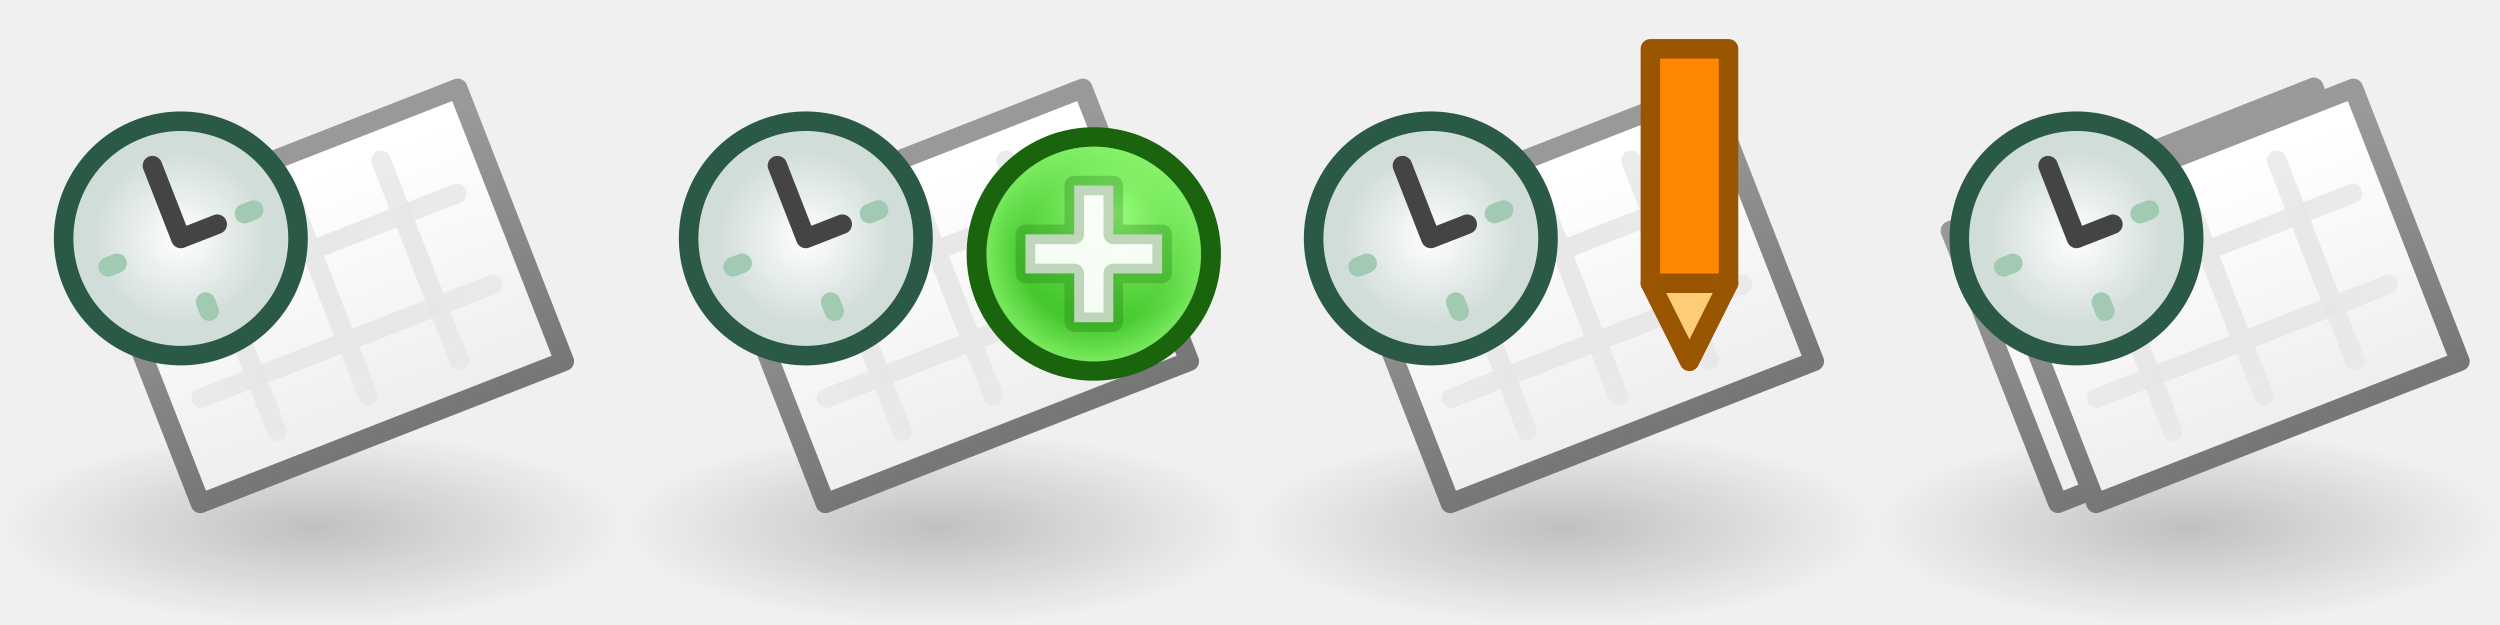
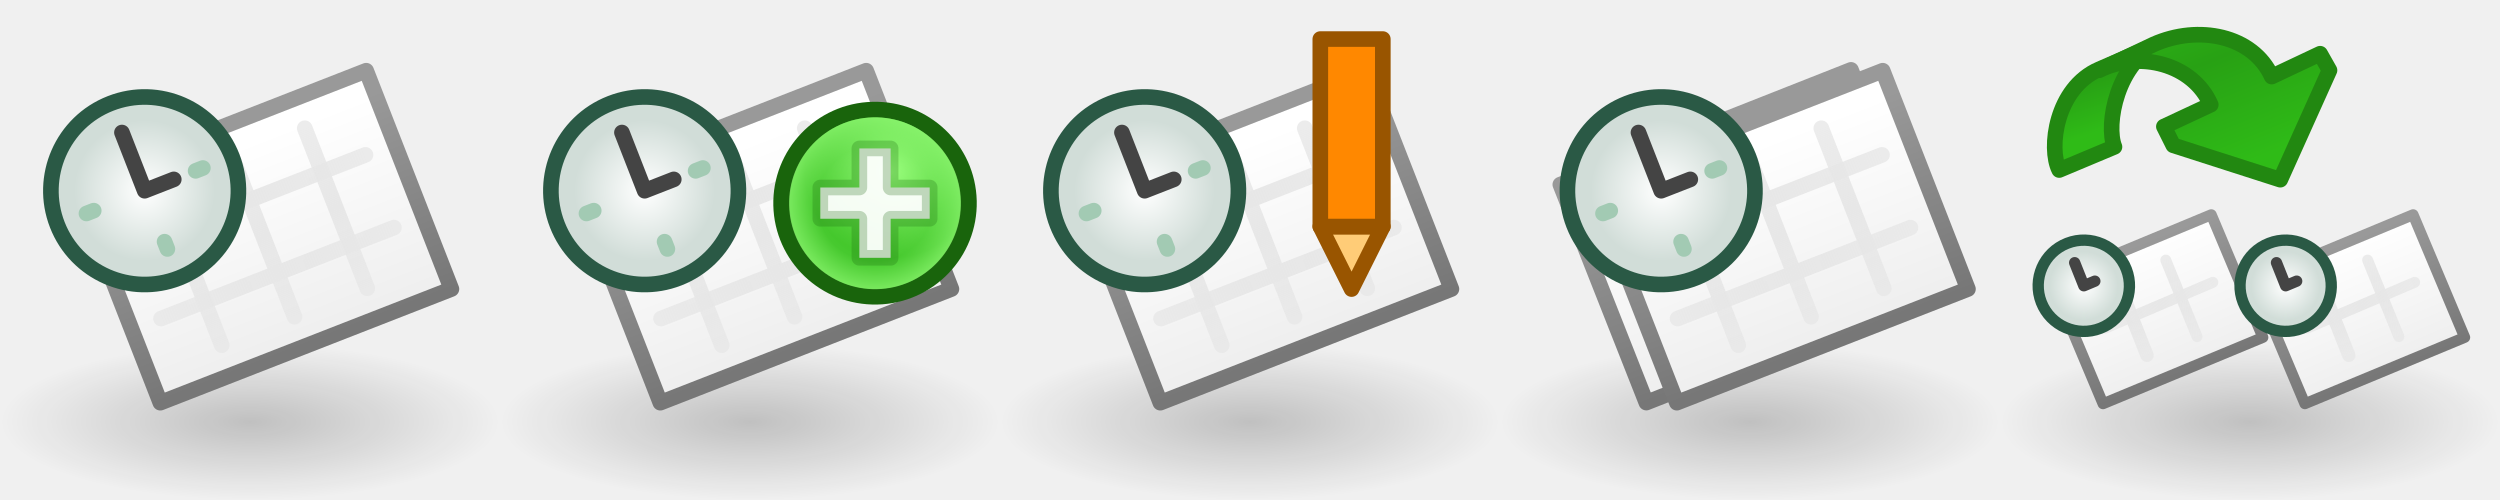
- <svg xmlns="http://www.w3.org/2000/svg" xmlns:xlink="http://www.w3.org/1999/xlink" version="1.1" width="128" height="32" id="svg8645">
+ <svg xmlns="http://www.w3.org/2000/svg" xmlns:xlink="http://www.w3.org/1999/xlink" version="1.1" width="160" height="32" id="svg8645">
  <defs id="defs8647">
-     <radialGradient cx="16" cy="27" r="16" fx="16" fy="27" id="radialGradient8052-6" xlink:href="#linearGradient3592-9-0" gradientUnits="userSpaceOnUse" gradientTransform="matrix(1,0,0,0.3125,3680,1038.925)" />
    <linearGradient id="linearGradient3592-9-0">
      <stop id="stop3594-6-4" style="stop-color:#000000;stop-opacity:0.2" offset="0" />
      <stop id="stop3596-3-7" style="stop-color:#000000;stop-opacity:0" offset="1" />
    </linearGradient>
-     <linearGradient x1="3702.5" y1="35.5" x2="3702.5" y2="49" id="linearGradient8198-7" xlink:href="#linearGradient5666-8" gradientUnits="userSpaceOnUse" gradientTransform="translate(3.5,1033.862)" />
    <linearGradient id="linearGradient5666-8">
      <stop id="stop5668-9" style="stop-color:#ffffff;stop-opacity:1" offset="0" />
      <stop id="stop5670-4" style="stop-color:#eeeeee;stop-opacity:1" offset="1" />
    </linearGradient>
-     <linearGradient x1="3695" y1="35.5" x2="3695" y2="49" id="linearGradient8200-2" xlink:href="#linearGradient5658-7" gradientUnits="userSpaceOnUse" gradientTransform="translate(3.5,1033.862)" />
    <linearGradient id="linearGradient5658-7">
      <stop id="stop5660-1" style="stop-color:#999999;stop-opacity:1" offset="0" />
      <stop id="stop5662-6" style="stop-color:#777777;stop-opacity:1" offset="1" />
    </linearGradient>
-     <linearGradient x1="3703" y1="1067.362" x2="3703" y2="1056.362" id="linearGradient8202-9" xlink:href="#linearGradient5698-4" gradientUnits="userSpaceOnUse" gradientTransform="translate(3,0)" />
    <linearGradient id="linearGradient5698-4">
      <stop id="stop5700-5" style="stop-color:#e7e7e7;stop-opacity:0.8" offset="0" />
      <stop id="stop6148-9" style="stop-color:#e7e7e7;stop-opacity:1" offset="0.5" />
      <stop id="stop5702-3" style="stop-color:#e7e7e7;stop-opacity:0.8" offset="1" />
    </linearGradient>
-     <linearGradient x1="3703" y1="1067.362" x2="3703" y2="1056.362" id="linearGradient8204-8" xlink:href="#linearGradient5698-4" gradientUnits="userSpaceOnUse" gradientTransform="translate(-2,0)" />
-     <linearGradient x1="3703" y1="1067.362" x2="3703" y2="1056.362" id="linearGradient8206-4" xlink:href="#linearGradient5698-4" gradientUnits="userSpaceOnUse" gradientTransform="translate(-7,0)" />
-     <linearGradient x1="3692" y1="1060.862" x2="3708" y2="1060.862" id="linearGradient8208-4" xlink:href="#linearGradient5698-4" gradientUnits="userSpaceOnUse" gradientTransform="translate(0,-1)" />
-     <linearGradient x1="3692" y1="1060.862" x2="3708" y2="1060.862" id="linearGradient8210-6" xlink:href="#linearGradient5698-4" gradientUnits="userSpaceOnUse" gradientTransform="translate(0,4)" />
-     <radialGradient cx="3689" cy="41" r="4.5" fx="3689" fy="41" id="radialGradient8212-5" xlink:href="#linearGradient5676-0" gradientUnits="userSpaceOnUse" />
    <linearGradient id="linearGradient5676-0">
      <stop id="stop5678-5" style="stop-color:#ffffff;stop-opacity:1" offset="0" />
      <stop id="stop5680-0" style="stop-color:#d1ddd8;stop-opacity:1" offset="1" />
    </linearGradient>
-     <radialGradient cx="16" cy="27" r="16" fx="16" fy="27" id="radialGradient10530" xlink:href="#linearGradient3592-9-0" gradientUnits="userSpaceOnUse" gradientTransform="matrix(1,0,0,0.3125,3712,1038.925)" />
    <linearGradient x1="3702.5" y1="35.5" x2="3702.5" y2="49" id="linearGradient8094-5" xlink:href="#linearGradient5666-8" gradientUnits="userSpaceOnUse" gradientTransform="translate(3.5,1033.862)" />
    <linearGradient x1="3695" y1="35.5" x2="3695" y2="49" id="linearGradient8096-3" xlink:href="#linearGradient5658-7" gradientUnits="userSpaceOnUse" gradientTransform="translate(3.5,1033.862)" />
    <linearGradient x1="3703" y1="1067.362" x2="3703" y2="1056.362" id="linearGradient8098-0" xlink:href="#linearGradient5698-4" gradientUnits="userSpaceOnUse" gradientTransform="translate(3,0)" />
    <linearGradient x1="3703" y1="1067.362" x2="3703" y2="1056.362" id="linearGradient8116-8" xlink:href="#linearGradient5698-4" gradientUnits="userSpaceOnUse" gradientTransform="translate(-2,0)" />
    <linearGradient x1="3703" y1="1067.362" x2="3703" y2="1056.362" id="linearGradient8130-2" xlink:href="#linearGradient5698-4" gradientUnits="userSpaceOnUse" gradientTransform="translate(-7,0)" />
    <linearGradient x1="3692" y1="1060.862" x2="3708" y2="1060.862" id="linearGradient8100-2" xlink:href="#linearGradient5698-4" gradientUnits="userSpaceOnUse" gradientTransform="translate(0,-1)" />
    <linearGradient x1="3692" y1="1060.862" x2="3708" y2="1060.862" id="linearGradient8144-4" xlink:href="#linearGradient5698-4" gradientUnits="userSpaceOnUse" gradientTransform="translate(0,4)" />
    <linearGradient x1="3702.5" y1="35.5" x2="3702.5" y2="49" id="linearGradient10562" xlink:href="#linearGradient5666-8" gradientUnits="userSpaceOnUse" gradientTransform="translate(3.500026,1033.862)" />
    <linearGradient x1="3695" y1="35.5" x2="3695" y2="49" id="linearGradient10564" xlink:href="#linearGradient5658-7" gradientUnits="userSpaceOnUse" gradientTransform="translate(3.500026,1033.862)" />
    <linearGradient x1="3703" y1="1067.362" x2="3703" y2="1056.362" id="linearGradient10566" xlink:href="#linearGradient5698-4" gradientUnits="userSpaceOnUse" gradientTransform="translate(3.000026,1.0481141e-5)" />
    <linearGradient x1="3703" y1="1067.362" x2="3703" y2="1056.362" id="linearGradient10568" xlink:href="#linearGradient5698-4" gradientUnits="userSpaceOnUse" gradientTransform="translate(-1.999974,1.0481141e-5)" />
    <linearGradient x1="3703" y1="1067.362" x2="3703" y2="1056.362" id="linearGradient10570" xlink:href="#linearGradient5698-4" gradientUnits="userSpaceOnUse" gradientTransform="translate(-6.999974,1.0481141e-5)" />
    <linearGradient x1="3692" y1="1060.862" x2="3708" y2="1060.862" id="linearGradient10572" xlink:href="#linearGradient5698-4" gradientUnits="userSpaceOnUse" gradientTransform="translate(2.6158388e-5,-0.9999895)" />
    <linearGradient x1="3692" y1="1060.862" x2="3708" y2="1060.862" id="linearGradient10574" xlink:href="#linearGradient5698-4" gradientUnits="userSpaceOnUse" gradientTransform="translate(2.6158388e-5,4.000011)" />
    <radialGradient cx="3689" cy="41" r="4.5" fx="3689" fy="41" id="radialGradient10576" xlink:href="#linearGradient5676-0" gradientUnits="userSpaceOnUse" />
    <radialGradient cx="2873.21" cy="11.074" r="6.25" fx="2873.21" fy="11.074" id="radialGradient7872-7" xlink:href="#linearGradient5195-0-7" gradientUnits="userSpaceOnUse" gradientTransform="matrix(0.8447221,-1.3923892e-6,1.3343892e-6,0.8814524,446.1461,1.239711)" />
    <linearGradient id="linearGradient5195-0-7">
      <stop id="stop5197-6-4" style="stop-color:#9bff7e;stop-opacity:1" offset="0" />
      <stop id="stop5199-2-2-4" style="stop-color:#2fba18;stop-opacity:1" offset="1" />
    </linearGradient>
    <radialGradient cx="2889" cy="5.5" r="5.5" fx="2889" fy="5.5" id="radialGradient7874-3" xlink:href="#linearGradient4073-6" gradientUnits="userSpaceOnUse" />
    <linearGradient id="linearGradient4073-6">
      <stop id="stop4075-1" style="stop-color:#9bff7e;stop-opacity:0" offset="0" />
      <stop id="stop4081-5" style="stop-color:#9bff7e;stop-opacity:0.224" offset="0.676" />
      <stop id="stop4077-9" style="stop-color:#9bff7e;stop-opacity:0.677" offset="1" />
    </linearGradient>
+     <linearGradient x1="1501" y1="5" x2="1503" y2="11" id="linearGradient4049" xlink:href="#linearGradient6008" gradientUnits="userSpaceOnUse" gradientTransform="translate(1.1345935e-4,1020.562)" />
+     <linearGradient id="linearGradient6008">
+       <stop id="stop6010" style="stop-color:#2fba18;stop-opacity:1" offset="0" />
+       <stop id="stop6120" style="stop-color:#28a114;stop-opacity:1" offset="0.5" />
+       <stop id="stop6012" style="stop-color:#2fbb17;stop-opacity:1" offset="1" />
+     </linearGradient>
+     <linearGradient x1="1498.807" y1="4.216" x2="1504" y2="17" id="linearGradient4132" xlink:href="#linearGradient6008" gradientUnits="userSpaceOnUse" gradientTransform="translate(-3.2806452e-6,1020.562)" />
+     <linearGradient x1="3702.5" y1="35.5" x2="3702.5" y2="49" id="linearGradient4273" xlink:href="#linearGradient5666-8" gradientUnits="userSpaceOnUse" gradientTransform="translate(3.5,1033.862)" />
+     <linearGradient x1="3695" y1="35.5" x2="3695" y2="49" id="linearGradient4275" xlink:href="#linearGradient5658-7" gradientUnits="userSpaceOnUse" gradientTransform="translate(3.5,1033.862)" />
+     <linearGradient x1="3703" y1="1067.362" x2="3703" y2="1056.362" id="linearGradient4277" xlink:href="#linearGradient5698-4" gradientUnits="userSpaceOnUse" gradientTransform="translate(3,0)" />
+     <linearGradient x1="3703" y1="1067.362" x2="3703" y2="1056.362" id="linearGradient4279" xlink:href="#linearGradient5698-4" gradientUnits="userSpaceOnUse" gradientTransform="translate(-2,0)" />
+     <linearGradient x1="3703" y1="1067.362" x2="3703" y2="1056.362" id="linearGradient4281" xlink:href="#linearGradient5698-4" gradientUnits="userSpaceOnUse" gradientTransform="translate(-7,0)" />
+     <linearGradient x1="3692" y1="1060.862" x2="3708" y2="1060.862" id="linearGradient4283" xlink:href="#linearGradient5698-4" gradientUnits="userSpaceOnUse" gradientTransform="translate(0,-1)" />
+     <linearGradient x1="3692" y1="1060.862" x2="3708" y2="1060.862" id="linearGradient4285" xlink:href="#linearGradient5698-4" gradientUnits="userSpaceOnUse" gradientTransform="translate(0,4)" />
+     <radialGradient cx="3689" cy="41" r="4.5" fx="3689" fy="41" id="radialGradient4287" xlink:href="#linearGradient5676-0" gradientUnits="userSpaceOnUse" />
+     <radialGradient cx="16" cy="27" r="16" fx="16" fy="27" id="radialGradient4357" xlink:href="#linearGradient3592-9-0" gradientUnits="userSpaceOnUse" gradientTransform="matrix(1,0,0,0.3125,-2e-4,1038.925)" />
+     <radialGradient cx="16" cy="27" r="16" fx="16" fy="27" id="radialGradient4538" xlink:href="#linearGradient3592-9-0" gradientUnits="userSpaceOnUse" gradientTransform="matrix(1,0,0,0.3125,95.9998,1038.925)" />
+     <linearGradient x1="3702.202" y1="38.665" x2="3702.5" y2="49" id="linearGradient6021" xlink:href="#linearGradient5666-8" gradientUnits="userSpaceOnUse" gradientTransform="matrix(0.9315003,-0.3637407,0.3637407,0.9315003,-3316.798,2342.695)" />
+     <linearGradient x1="3694.933" y1="38.872" x2="3695" y2="49" id="linearGradient6023" xlink:href="#linearGradient5658-7" gradientUnits="userSpaceOnUse" gradientTransform="matrix(0.9315003,-0.3637407,0.3637407,0.9315003,-3316.798,2342.695)" />
+     <linearGradient x1="3703" y1="1067.362" x2="3702.954" y2="1061.123" id="linearGradient6025" xlink:href="#linearGradient5698-4" gradientUnits="userSpaceOnUse" gradientTransform="matrix(0.9315003,-0.3637407,0.3637407,0.9315003,-3690.7,1393.197)" />
+     <linearGradient x1="3703" y1="1067.362" x2="3702.965" y2="1061.962" id="linearGradient6027" xlink:href="#linearGradient5698-4" gradientUnits="userSpaceOnUse" gradientTransform="matrix(0.9315003,-0.3637407,0.3637407,0.9315003,-3694.43,1394.59)" />
+     <linearGradient x1="3692.852" y1="1060.882" x2="3701.765" y2="1060.594" id="linearGradient6029" xlink:href="#linearGradient5698-4" gradientUnits="userSpaceOnUse" gradientTransform="matrix(0.9315003,-0.3637407,0.3637407,0.9315003,-3686.49,1395.953)" />
+     <radialGradient cx="3689" cy="41" r="4.5" fx="3689" fy="41" id="radialGradient3877" xlink:href="#linearGradient5676-0" gradientUnits="userSpaceOnUse" />
  </defs>
  <g transform="translate(0,-1020.362)" id="layer1">
-     <g transform="translate(-3680,1.7382813e-5)" id="g7036">
-       <rect width="32" height="10" x="3680" y="1042.362" id="use4846" style="fill:url(#radialGradient8052-6);fill-opacity:1;fill-rule:evenodd;stroke:none" />
-       <g transform="matrix(0.9315003,-0.3637407,0.3637407,0.9315003,-158.7229,1395.753)" id="use6981">
+     <use transform="translate(64,0)" id="use4477" x="0" y="0" width="160" height="32" xlink:href="#g4457" />
+     <use transform="translate(32,0)" id="use4475" x="0" y="0" width="160" height="32" xlink:href="#g4457" />
+     <g id="g4457">
+       <rect width="32" height="10" x="0" y="1042.362" id="use4846" style="fill:url(#radialGradient4357);fill-opacity:1;fill-rule:evenodd;stroke:none" />
+       <g transform="matrix(0.9315003,-0.3637407,0.3637407,0.9315003,-3838.723,1395.753)" id="use6981">
        <g transform="translate(19,-8.5)" id="g8170">
-           <path d="m 3693.5,1067.862 20,0 0,15 -20,0 z" id="path8172" style="fill:url(#linearGradient8198-7);fill-opacity:1;stroke:url(#linearGradient8200-2);stroke-width:1px;stroke-linecap:round;stroke-linejoin:round;stroke-opacity:1" />
+           <path d="m 3693.5,1067.862 20,0 0,15 -20,0 z" id="path8172" style="fill:url(#linearGradient4273);fill-opacity:1;stroke:url(#linearGradient4275);stroke-width:1px;stroke-linecap:round;stroke-linejoin:round;stroke-opacity:1" />
          <g transform="translate(3.5,13.5)" id="g8174">
-             <path d="m 3705,1067.362 0,-11" id="path8176" style="fill:none;stroke:url(#linearGradient8202-9);stroke-width:1px;stroke-linecap:round;stroke-linejoin:round;stroke-opacity:1" />
-             <path d="m 3700,1067.362 0,-11" id="path8178" style="fill:none;stroke:url(#linearGradient8204-8);stroke-width:1px;stroke-linecap:round;stroke-linejoin:round;stroke-opacity:1" />
-             <path d="m 3695,1067.362 0,-11" id="path8180" style="fill:none;stroke:url(#linearGradient8206-4);stroke-width:1px;stroke-linecap:round;stroke-linejoin:round;stroke-opacity:1" />
-             <path d="m 3708,1059.362 -16,0" id="path8182" style="fill:none;stroke:url(#linearGradient8208-4);stroke-width:1px;stroke-linecap:round;stroke-linejoin:round;stroke-opacity:1" />
-             <path d="m 3708,1064.362 -16,0" id="path8184" style="fill:none;stroke:url(#linearGradient8210-6);stroke-width:1px;stroke-linecap:round;stroke-linejoin:round;stroke-opacity:1" />
+             <path d="m 3705,1067.362 0,-11" id="path8176" style="fill:none;stroke:url(#linearGradient4277);stroke-width:1px;stroke-linecap:round;stroke-linejoin:round;stroke-opacity:1" />
+             <path d="m 3700,1067.362 0,-11" id="path8178" style="fill:none;stroke:url(#linearGradient4279);stroke-width:1px;stroke-linecap:round;stroke-linejoin:round;stroke-opacity:1" />
+             <path d="m 3695,1067.362 0,-11" id="path8180" style="fill:none;stroke:url(#linearGradient4281);stroke-width:1px;stroke-linecap:round;stroke-linejoin:round;stroke-opacity:1" />
+             <path d="m 3708,1059.362 -16,0" id="path8182" style="fill:none;stroke:url(#linearGradient4283);stroke-width:1px;stroke-linecap:round;stroke-linejoin:round;stroke-opacity:1" />
+             <path d="m 3708,1064.362 -16,0" id="path8184" style="fill:none;stroke:url(#linearGradient4285);stroke-width:1px;stroke-linecap:round;stroke-linejoin:round;stroke-opacity:1" />
          </g>
        </g>
        <g transform="translate(20.5,0)" id="g8186">
-           <path d="m 3695,41 a 6,6 0 1 1 -12,0 6,6 0 1 1 12,0 z" transform="translate(7,1020.362)" id="path8188" style="fill:url(#radialGradient8212-5);fill-opacity:1;stroke:#2a5945;stroke-linecap:round;stroke-linejoin:round;stroke-opacity:1" />
+           <path d="m 3695,41 a 6,6 0 1 1 -12,0 6,6 0 1 1 12,0 z" transform="translate(7,1020.362)" id="path8188" style="fill:url(#radialGradient4287);fill-opacity:1;stroke:#2a5945;stroke-linecap:round;stroke-linejoin:round;stroke-opacity:1" />
          <path d="m 3696,1057.362 0,4 2,0" id="path8190" style="fill:none;stroke:#444444;stroke-width:1px;stroke-linecap:round;stroke-linejoin:round;stroke-opacity:1" />
          <path d="m 3692,1061.362 0.5,0" id="path8192" style="fill:none;stroke:#a2cab3;stroke-width:1px;stroke-linecap:round;stroke-linejoin:round;stroke-opacity:1" />
          <path d="m 3699.5,1061.362 0.5,0" id="path8194" style="fill:none;stroke:#a2cab3;stroke-width:1px;stroke-linecap:round;stroke-linejoin:round;stroke-opacity:1" />
          <path d="m 3696,1065.362 0,-0.5" id="path8196" style="fill:none;stroke:#a2cab3;stroke-width:1px;stroke-linecap:round;stroke-linejoin:round;stroke-opacity:1" />
        </g>
      </g>
    </g>
-     <use transform="translate(32,0)" id="use10472" x="0" y="0" width="128" height="32" xlink:href="#g7036" />
-     <use transform="translate(32,0)" id="use10474" x="0" y="0" width="128" height="32" xlink:href="#use10472" />
-     <g transform="translate(-3616,1.7382813e-5)" id="g7031">
-       <rect width="32" height="10" x="3712" y="1042.362" id="use6995" style="fill:url(#radialGradient10530);fill-opacity:1;fill-rule:evenodd;stroke:none" />
-       <g transform="matrix(0.9302056,-0.3670388,0.3670388,0.9302056,-111.8009,1394.501)" id="use6989">
-         <path d="m 3693.5,1067.862 20,0 0,15 -20,0 z" id="path8080" style="fill:url(#linearGradient8094-5);fill-opacity:1;stroke:url(#linearGradient8096-3);stroke-width:1px;stroke-linecap:round;stroke-linejoin:round;stroke-opacity:1" />
-         <g transform="translate(3.5,13.5)" id="g8082">
-           <path d="m 3705,1067.362 0,-11" id="path8084" style="fill:none;stroke:url(#linearGradient8098-0);stroke-width:1px;stroke-linecap:round;stroke-linejoin:round;stroke-opacity:1" />
-           <path d="m 3700,1067.362 0,-11" id="use8086" style="fill:none;stroke:url(#linearGradient8116-8);stroke-width:1px;stroke-linecap:round;stroke-linejoin:round;stroke-opacity:1" />
-           <path d="m 3695,1067.362 0,-11" id="use8088" style="fill:none;stroke:url(#linearGradient8130-2);stroke-width:1px;stroke-linecap:round;stroke-linejoin:round;stroke-opacity:1" />
-           <path d="m 3708,1059.362 -16,0" id="path8090" style="fill:none;stroke:url(#linearGradient8100-2);stroke-width:1px;stroke-linecap:round;stroke-linejoin:round;stroke-opacity:1" />
-           <path d="m 3708,1064.362 -16,0" id="use8092" style="fill:none;stroke:url(#linearGradient8144-4);stroke-width:1px;stroke-linecap:round;stroke-linejoin:round;stroke-opacity:1" />
+     <rect width="32" height="10" x="96" y="1042.362" id="use6995" style="fill:url(#radialGradient4538);fill-opacity:1;fill-rule:evenodd;stroke:none" />
+     <g transform="matrix(0.9302056,-0.3670388,0.3670388,0.9302056,-3727.801,1394.501)" id="use6989">
+       <path d="m 3693.5,1067.862 20,0 0,15 -20,0 z" id="path8080" style="fill:url(#linearGradient8094-5);fill-opacity:1;stroke:url(#linearGradient8096-3);stroke-width:1px;stroke-linecap:round;stroke-linejoin:round;stroke-opacity:1" />
+       <g transform="translate(3.5,13.5)" id="g8082">
+         <path d="m 3705,1067.362 0,-11" id="path8084" style="fill:none;stroke:url(#linearGradient8098-0);stroke-width:1px;stroke-linecap:round;stroke-linejoin:round;stroke-opacity:1" />
+         <path d="m 3700,1067.362 0,-11" id="use8086" style="fill:none;stroke:url(#linearGradient8116-8);stroke-width:1px;stroke-linecap:round;stroke-linejoin:round;stroke-opacity:1" />
+         <path d="m 3695,1067.362 0,-11" id="use8088" style="fill:none;stroke:url(#linearGradient8130-2);stroke-width:1px;stroke-linecap:round;stroke-linejoin:round;stroke-opacity:1" />
+         <path d="m 3708,1059.362 -16,0" id="path8090" style="fill:none;stroke:url(#linearGradient8100-2);stroke-width:1px;stroke-linecap:round;stroke-linejoin:round;stroke-opacity:1" />
+         <path d="m 3708,1064.362 -16,0" id="use8092" style="fill:none;stroke:url(#linearGradient8144-4);stroke-width:1px;stroke-linecap:round;stroke-linejoin:round;stroke-opacity:1" />
+       </g>
+     </g>
+     <g transform="matrix(0.9315003,-0.3637407,0.3637407,0.9315003,-3741.665,1395.753)" id="use6997">
+       <g transform="translate(19,-8.5)" id="g10534">
+         <path d="m 3693.5,1067.862 20,0 0,15 -20,0 z" id="path10536" style="fill:url(#linearGradient10562);fill-opacity:1;stroke:url(#linearGradient10564);stroke-width:1px;stroke-linecap:round;stroke-linejoin:round;stroke-opacity:1" />
+         <g transform="translate(3.5,13.5)" id="g10538">
+           <path d="m 3705,1067.362 0,-11" id="path10540" style="fill:none;stroke:url(#linearGradient10566);stroke-width:1px;stroke-linecap:round;stroke-linejoin:round;stroke-opacity:1" />
+           <path d="m 3700,1067.362 0,-11" id="path10542" style="fill:none;stroke:url(#linearGradient10568);stroke-width:1px;stroke-linecap:round;stroke-linejoin:round;stroke-opacity:1" />
+           <path d="m 3695,1067.362 0,-11" id="path10544" style="fill:none;stroke:url(#linearGradient10570);stroke-width:1px;stroke-linecap:round;stroke-linejoin:round;stroke-opacity:1" />
+           <path d="m 3708,1059.362 -16,0" id="path10546" style="fill:none;stroke:url(#linearGradient10572);stroke-width:1px;stroke-linecap:round;stroke-linejoin:round;stroke-opacity:1" />
+           <path d="m 3708,1064.362 -16,0" id="path10548" style="fill:none;stroke:url(#linearGradient10574);stroke-width:1px;stroke-linecap:round;stroke-linejoin:round;stroke-opacity:1" />
        </g>
      </g>
-       <g transform="matrix(0.9315003,-0.3637407,0.3637407,0.9315003,-125.6648,1395.753)" id="use6997">
-         <g transform="translate(19,-8.5)" id="g10534">
-           <path d="m 3693.5,1067.862 20,0 0,15 -20,0 z" id="path10536" style="fill:url(#linearGradient10562);fill-opacity:1;stroke:url(#linearGradient10564);stroke-width:1px;stroke-linecap:round;stroke-linejoin:round;stroke-opacity:1" />
-           <g transform="translate(3.5,13.5)" id="g10538">
-             <path d="m 3705,1067.362 0,-11" id="path10540" style="fill:none;stroke:url(#linearGradient10566);stroke-width:1px;stroke-linecap:round;stroke-linejoin:round;stroke-opacity:1" />
-             <path d="m 3700,1067.362 0,-11" id="path10542" style="fill:none;stroke:url(#linearGradient10568);stroke-width:1px;stroke-linecap:round;stroke-linejoin:round;stroke-opacity:1" />
-             <path d="m 3695,1067.362 0,-11" id="path10544" style="fill:none;stroke:url(#linearGradient10570);stroke-width:1px;stroke-linecap:round;stroke-linejoin:round;stroke-opacity:1" />
-             <path d="m 3708,1059.362 -16,0" id="path10546" style="fill:none;stroke:url(#linearGradient10572);stroke-width:1px;stroke-linecap:round;stroke-linejoin:round;stroke-opacity:1" />
-             <path d="m 3708,1064.362 -16,0" id="path10548" style="fill:none;stroke:url(#linearGradient10574);stroke-width:1px;stroke-linecap:round;stroke-linejoin:round;stroke-opacity:1" />
-           </g>
-         </g>
-         <g transform="translate(20.5,0)" id="g10550">
-           <path d="m 3695,41 a 6,6 0 1 1 -12,0 6,6 0 1 1 12,0 z" transform="translate(7,1020.362)" id="path10552" style="fill:url(#radialGradient10576);fill-opacity:1;stroke:#2a5945;stroke-linecap:round;stroke-linejoin:round;stroke-opacity:1" />
-           <path d="m 3696,1057.362 0,4 2,0" id="path10554" style="fill:none;stroke:#444444;stroke-width:1px;stroke-linecap:round;stroke-linejoin:round;stroke-opacity:1" />
-           <path d="m 3692,1061.362 0.5,0" id="path10556" style="fill:none;stroke:#a2cab3;stroke-width:1px;stroke-linecap:round;stroke-linejoin:round;stroke-opacity:1" />
-           <path d="m 3699.5,1061.362 0.5,0" id="path10558" style="fill:none;stroke:#a2cab3;stroke-width:1px;stroke-linecap:round;stroke-linejoin:round;stroke-opacity:1" />
-           <path d="m 3696,1065.362 0,-0.5" id="path10560" style="fill:none;stroke:#a2cab3;stroke-width:1px;stroke-linecap:round;stroke-linejoin:round;stroke-opacity:1" />
-         </g>
+       <g transform="translate(20.5,0)" id="g10550">
+         <path d="m 3695,41 a 6,6 0 1 1 -12,0 6,6 0 1 1 12,0 z" transform="translate(7,1020.362)" id="path10552" style="fill:url(#radialGradient10576);fill-opacity:1;stroke:#2a5945;stroke-linecap:round;stroke-linejoin:round;stroke-opacity:1" />
+         <path d="m 3696,1057.362 0,4 2,0" id="path10554" style="fill:none;stroke:#444444;stroke-width:1px;stroke-linecap:round;stroke-linejoin:round;stroke-opacity:1" />
+         <path d="m 3692,1061.362 0.5,0" id="path10556" style="fill:none;stroke:#a2cab3;stroke-width:1px;stroke-linecap:round;stroke-linejoin:round;stroke-opacity:1" />
+         <path d="m 3699.5,1061.362 0.5,0" id="path10558" style="fill:none;stroke:#a2cab3;stroke-width:1px;stroke-linecap:round;stroke-linejoin:round;stroke-opacity:1" />
+         <path d="m 3696,1065.362 0,-0.5" id="path10560" style="fill:none;stroke:#a2cab3;stroke-width:1px;stroke-linecap:round;stroke-linejoin:round;stroke-opacity:1" />
      </g>
    </g>
+     <use transform="translate(32,0)" id="use4167" x="0" y="0" width="160" height="32" xlink:href="#use6995" />
    <g transform="translate(-2827.5,19.49995)" id="g5344">
      <path d="m 2877.999,12.878 a 5.75,6 0 1 1 -5e-4,-0.023" transform="matrix(1.041751,0,0,0.9983485,-108.6679,1000.884)" id="path5322" style="fill:url(#radialGradient7872-7);fill-opacity:1;stroke:#19640c;stroke-width:1;stroke-linecap:round;stroke-linejoin:round;stroke-miterlimit:4;stroke-opacity:1;stroke-dasharray:none" />
      <path d="m 2894.499,5.389 a 5.5,5.5 0 1 1 -5e-4,-0.021" transform="translate(-5.5,1008.362)" id="path5334" style="fill:url(#radialGradient7874-3);fill-opacity:1;stroke:none" />
      <path d="m 2880,1014.862 0,-2 2.5,0 0,-2.5 2,0 0,2.5 2.5,0 0,2 -2.5,0 0,2.5 -2,0 0,-2.5 z" id="path5290" style="fill:#ffffff;fill-opacity:0.941;stroke:#19640c;stroke-width:1px;stroke-linecap:round;stroke-linejoin:round;stroke-opacity:0.251" />
    </g>
    <g transform="translate(-68,0)" id="g6242">
      <path d="m 152.5,1034.862 2,4 2,-4 z" id="path3966-4-44" style="fill:#ffcc77;fill-opacity:1;stroke:#995500;stroke-width:1px;stroke-linecap:butt;stroke-linejoin:round;stroke-opacity:1" />
      <path d="m 152.5,1022.862 4,0 0,12 -4,0 z" id="path3158-9-6-5" style="fill:#ff8800;fill-opacity:1;stroke:#995500;stroke-width:1px;stroke-linecap:round;stroke-linejoin:round;stroke-opacity:1" />
    </g>
+     <g transform="translate(-1376.212,-0.3)" id="use6093">
+       <path d="m 1510.563,1025.093 c -2.78,1.201 -3.266,5.063 -2.562,6.45 l 3.537,-1.482 c -0.575,-1.415 0.158,-5.461 2.922,-6.66 z" id="path11467" style="fill:url(#linearGradient4049);fill-opacity:1;stroke:#228811;stroke-width:1;stroke-linecap:round;stroke-linejoin:round;stroke-miterlimit:4;stroke-opacity:1;stroke-dasharray:none;stroke-dashoffset:0" />
+       <path d="m 1517.7,1027.362 -3,1.4 0.6,1.2 6.85,2.2 3.15,-7 -0.6,-1.062 -3.1,1.463 c -1.2,-2.643 -4.696,-3.336 -7.556,-2.058 l -3.481,1.652 c 2.547,-1.271 5.997,-0.426 7.138,2.206 z" id="path11469" style="fill:url(#linearGradient4132);fill-opacity:1;stroke:#228811;stroke-width:1;stroke-linecap:round;stroke-linejoin:round;stroke-miterlimit:4;stroke-opacity:1;stroke-dasharray:none;stroke-dashoffset:0" />
+     </g>
+     <use transform="translate(-12.91702,3.5132e-4)" id="use5426" x="0" y="0" width="160" height="32" xlink:href="#g5416" />
+     <g transform="translate(1.1,-0.5)" id="g5416">
+       <g transform="matrix(0.858794,0,0,0.858794,27.07975,148.5055)" id="g4610">
+         <path d="m 135.106,1036.738 11.913,-4.945 3.846,9.143 -11.913,4.945 z" id="path4363" style="fill:url(#linearGradient6021);fill-opacity:1;stroke:url(#linearGradient6023);stroke-width:0.815;stroke-linecap:round;stroke-linejoin:round;stroke-miterlimit:4;stroke-opacity:1;stroke-dasharray:none" />
+         <path d="m 145.957,1040.877 -2.328,-5.701" id="path4369" style="fill:none;stroke:url(#linearGradient6025);stroke-width:0.815;stroke-linecap:round;stroke-linejoin:round;stroke-miterlimit:4;stroke-opacity:1;stroke-dasharray:none" />
+         <path d="m 142.227,1042.27 -2.033,-5.152" id="path4371" style="fill:none;stroke:url(#linearGradient6027);stroke-width:1px;stroke-linecap:round;stroke-linejoin:round;stroke-opacity:1" />
+         <path d="m 147.135,1036.832 -8.009,3.413" id="path4375" style="fill:none;stroke:url(#linearGradient6029);stroke-width:0.815;stroke-linecap:round;stroke-linejoin:round;stroke-miterlimit:4;stroke-opacity:1;stroke-dasharray:none" />
+       </g>
+       <g transform="matrix(0.3989838,-0.1557988,0.1557988,0.3989838,-1495.446,1192.267)" id="g4377">
+         <path d="m 3695,41 a 6,6 0 1 1 -12,0 6,6 0 1 1 12,0 z" transform="matrix(1.136137,0,0,1.136137,-493.2147,1013.68)" id="path4379" style="fill:url(#radialGradient3877);fill-opacity:1;stroke:#2a5945;stroke-width:1.488;stroke-linecap:round;stroke-linejoin:round;stroke-miterlimit:4;stroke-opacity:1;stroke-dasharray:none" />
+         <path d="m 3697.974,1056.551 0.023,3.711 1.784,-0.044" id="path4381" style="fill:none;stroke:#444444;stroke-width:1.691;stroke-linecap:round;stroke-linejoin:round;stroke-miterlimit:4;stroke-opacity:1;stroke-dasharray:none" />
+       </g>
+     </g>
  </g>
</svg>
